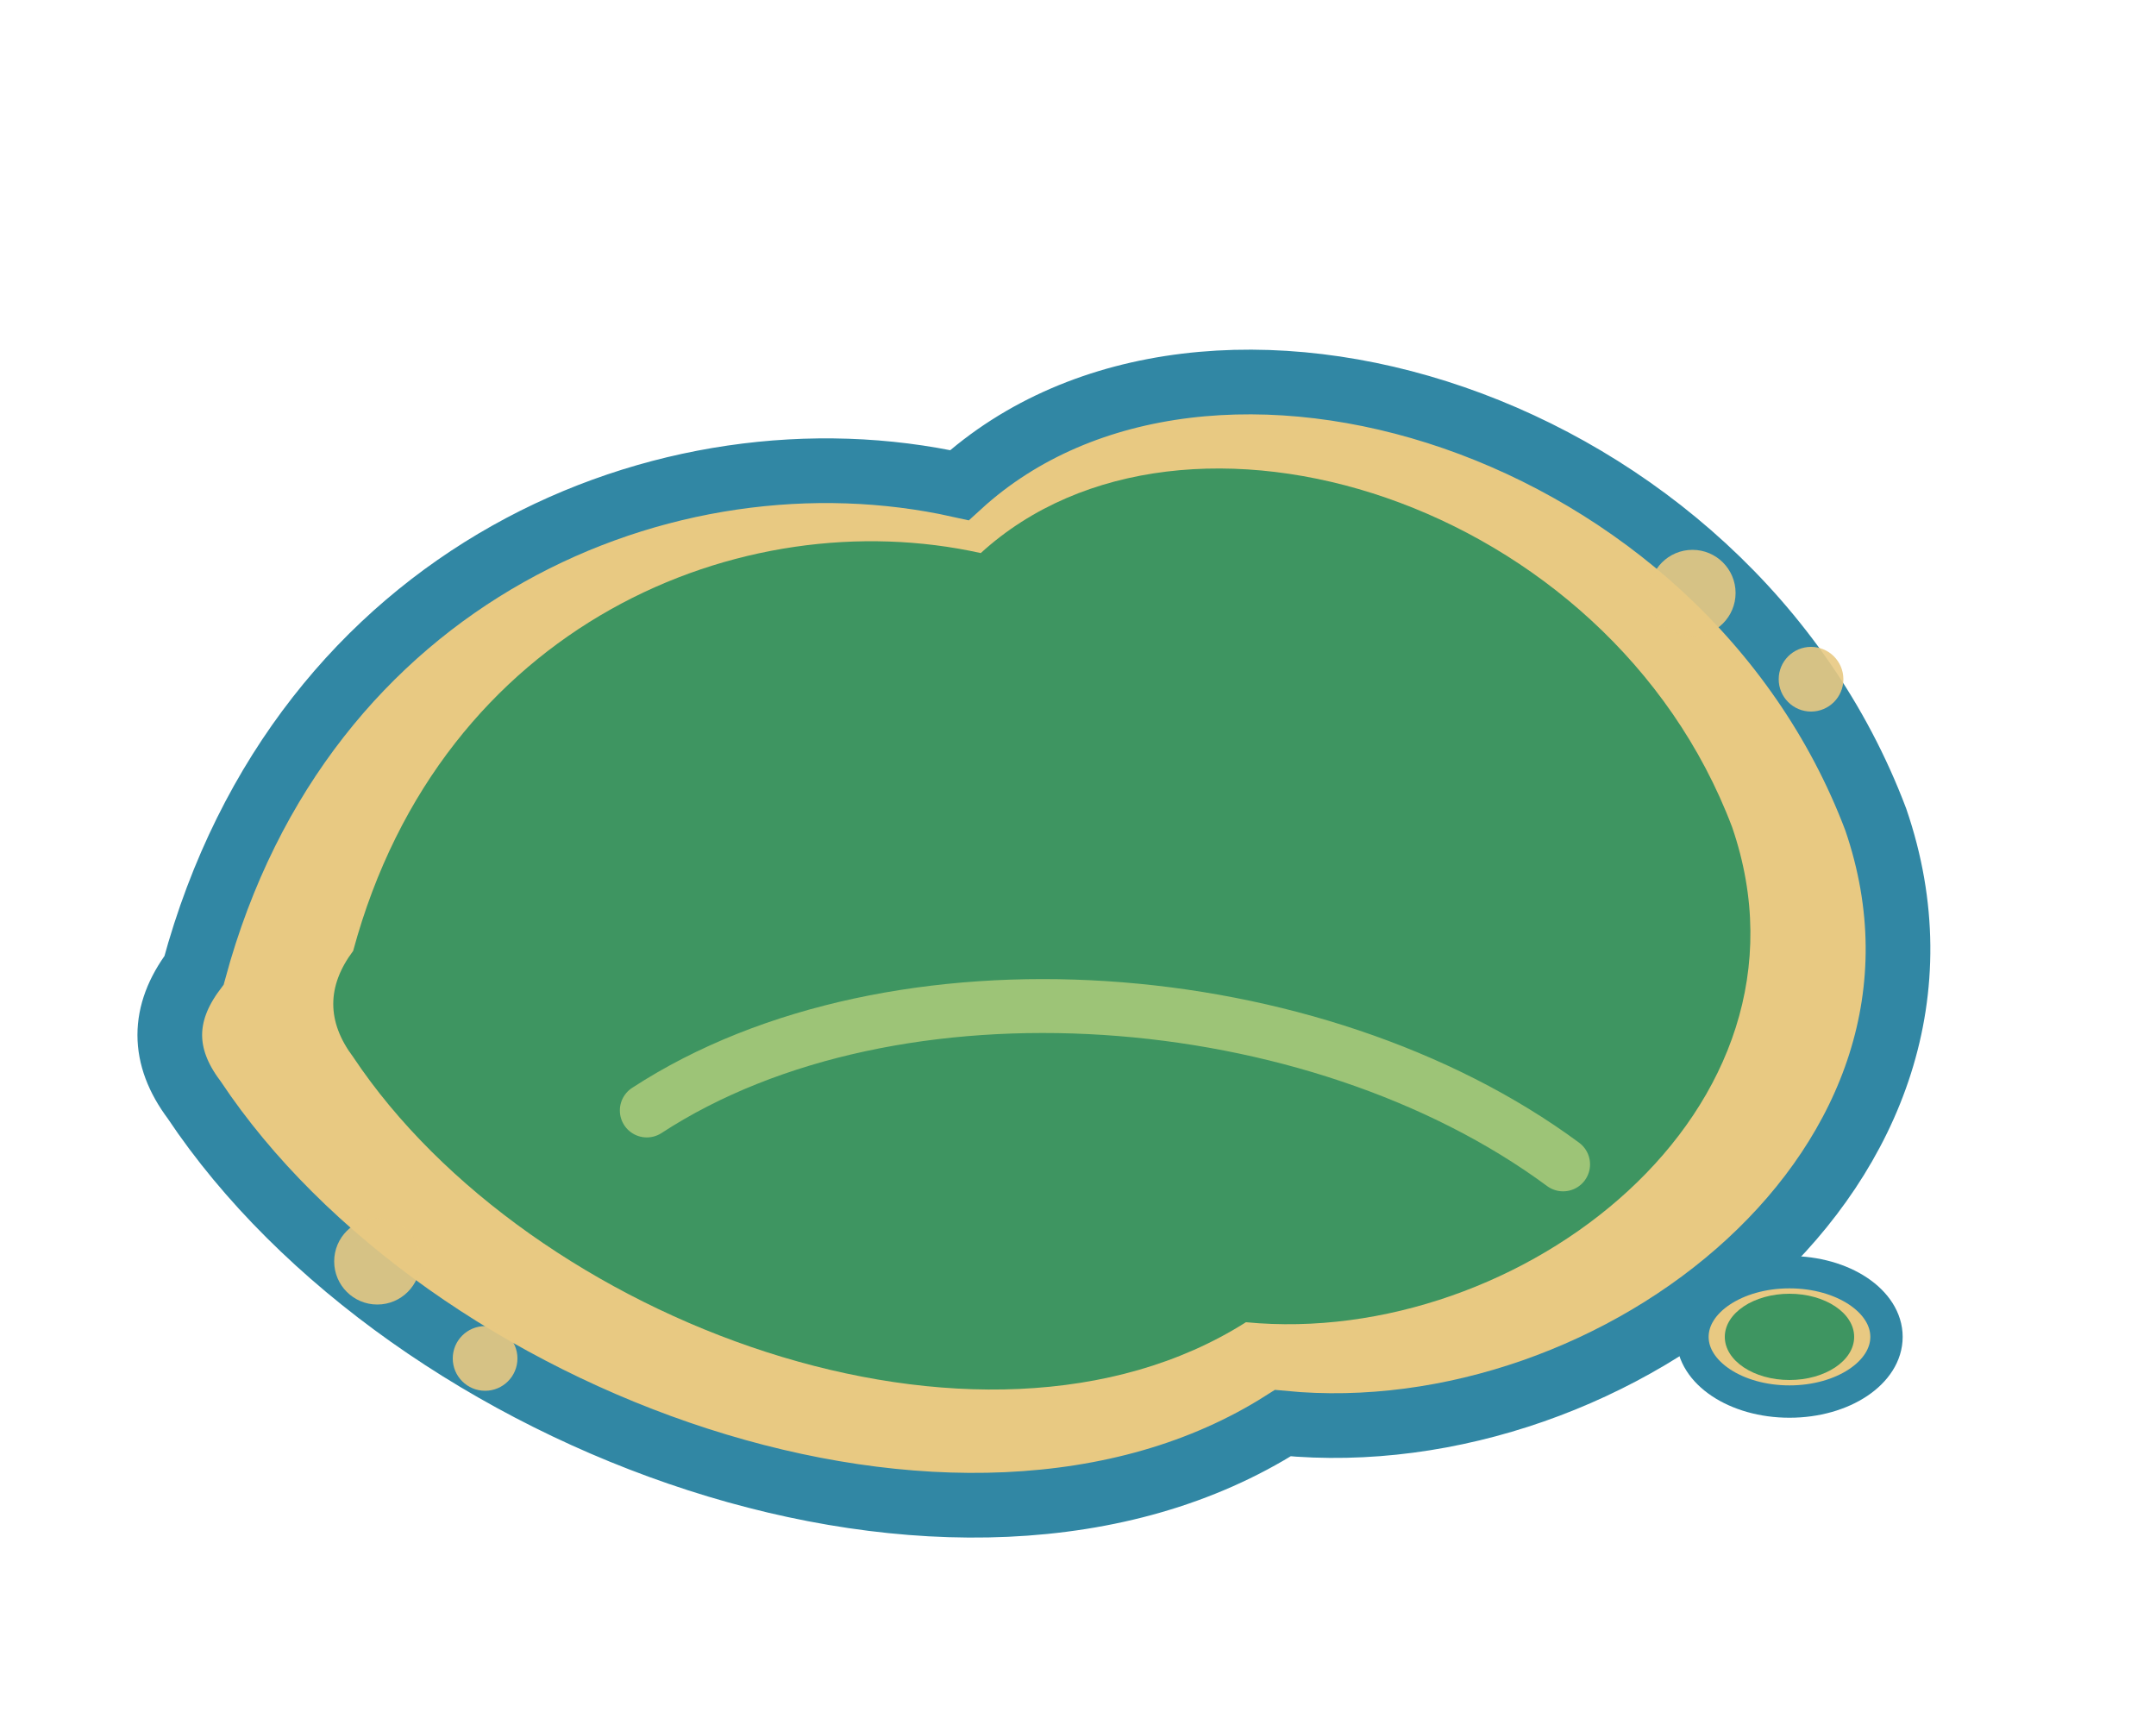
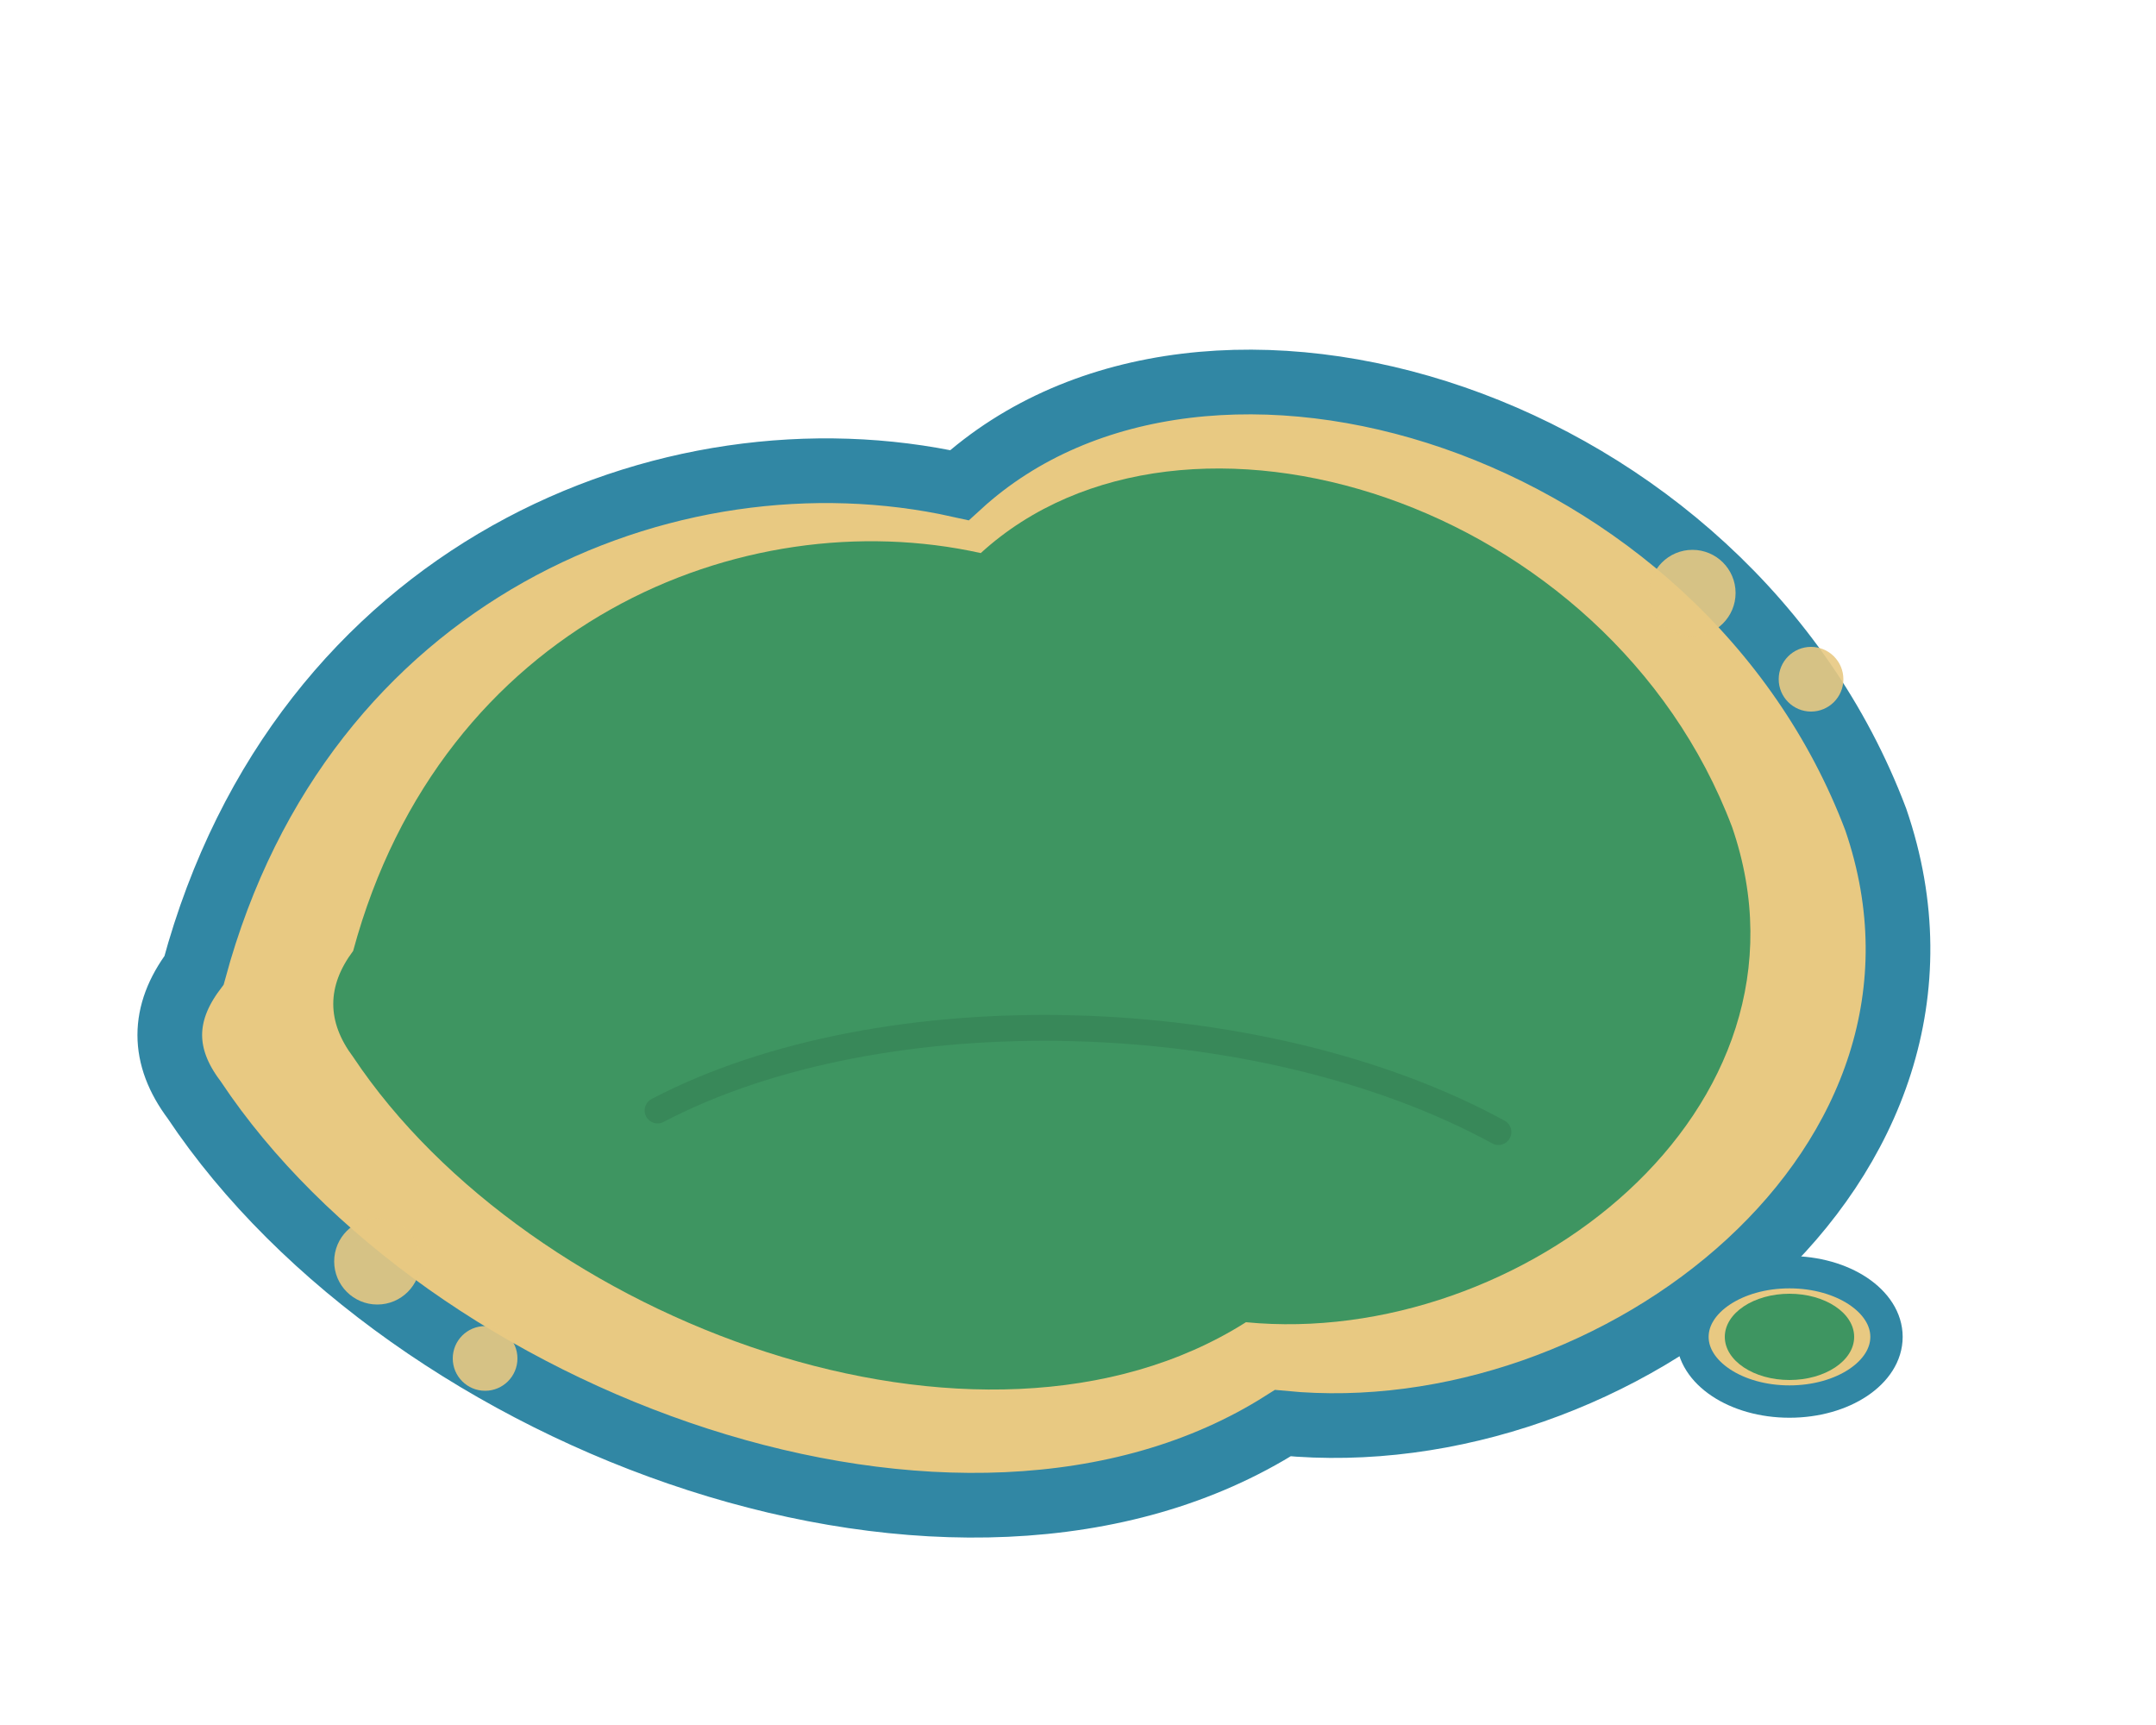
<svg xmlns="http://www.w3.org/2000/svg" viewBox="0 0 200 160" preserveAspectRatio="xMidYMid meet" aria-hidden="true" focusable="false" class="theme-object" data-variant-silhouette="0" data-variant-palette="1" data-variant-orientation="6" data-variant-shore="4" data-variant-elevation="0" data-variant-islets="1" data-visual-axis="orientation" data-visual-value="6" data-visual-scope="self">
  <defs>
    <clipPath id="land">
      <path d="M18 90C28 53 62 39 89 45C112 24 160 39 174 76C185 108 150 135 119 132C89 151 38 132 18 102C15 98 15 94 18 90Z" transform="translate(18 14.4) scale(0.82)" />
    </clipPath>
  </defs>
  <g data-visual-axis="palette" data-visual-value="1">
    <path data-visual-axis="silhouette" data-visual-value="0" data-visual-scope="self" d="M18 90C28 53 62 39 89 45C112 24 160 39 174 76C185 108 150 135 119 132C89 151 38 132 18 102C15 98 15 94 18 90Z" fill="rgb(232, 201, 130)" stroke="rgb(49, 135, 164)" stroke-width="6" />
    <g data-visual-axis="shore" data-visual-value="4" data-visual-scope="self" transform="translate(18 14.4) scale(0.82)">
      <path d="M18 90C28 53 62 39 89 45C112 24 160 39 174 76C185 108 150 135 119 132C89 151 38 132 18 102C15 98 15 94 18 90Z" fill="rgb(62, 149, 97)" />
    </g>
    <g class="theme-detail" fill="#e8c982" opacity=".9">
      <circle cx="35" cy="117" r="4" />
      <circle cx="45" cy="126" r="3" />
      <circle cx="157" cy="55" r="4" />
      <circle cx="168" cy="63" r="3" />
    </g>
    <g clip-path="url(#land)">
      <g data-visual-axis="elevation" data-visual-value="0">
-         <path class="theme-detail" d="M60 103C83 88 122 91 145 108" fill="none" stroke="#9dc477" stroke-width="5" stroke-linecap="round" />
+         <path class="theme-detail" d="M61 103C82 92 117 93 139 105" fill="none" stroke="#2d724d" stroke-width="2.4" stroke-linecap="round" stroke-opacity=".36" />
      </g>
    </g>
    <g data-visual-axis="islets" data-visual-value="1">
      <ellipse cx="166" cy="124" rx="9" ry="6" fill="#e8c982" stroke="#3187a4" stroke-width="3" />
      <ellipse cx="166" cy="124" rx="6" ry="4" fill="#3e9561" />
    </g>
  </g>
  <rect data-theme-content-area="content" x="48" y="52" width="104" height="64" fill="none" stroke="none" />
</svg>
